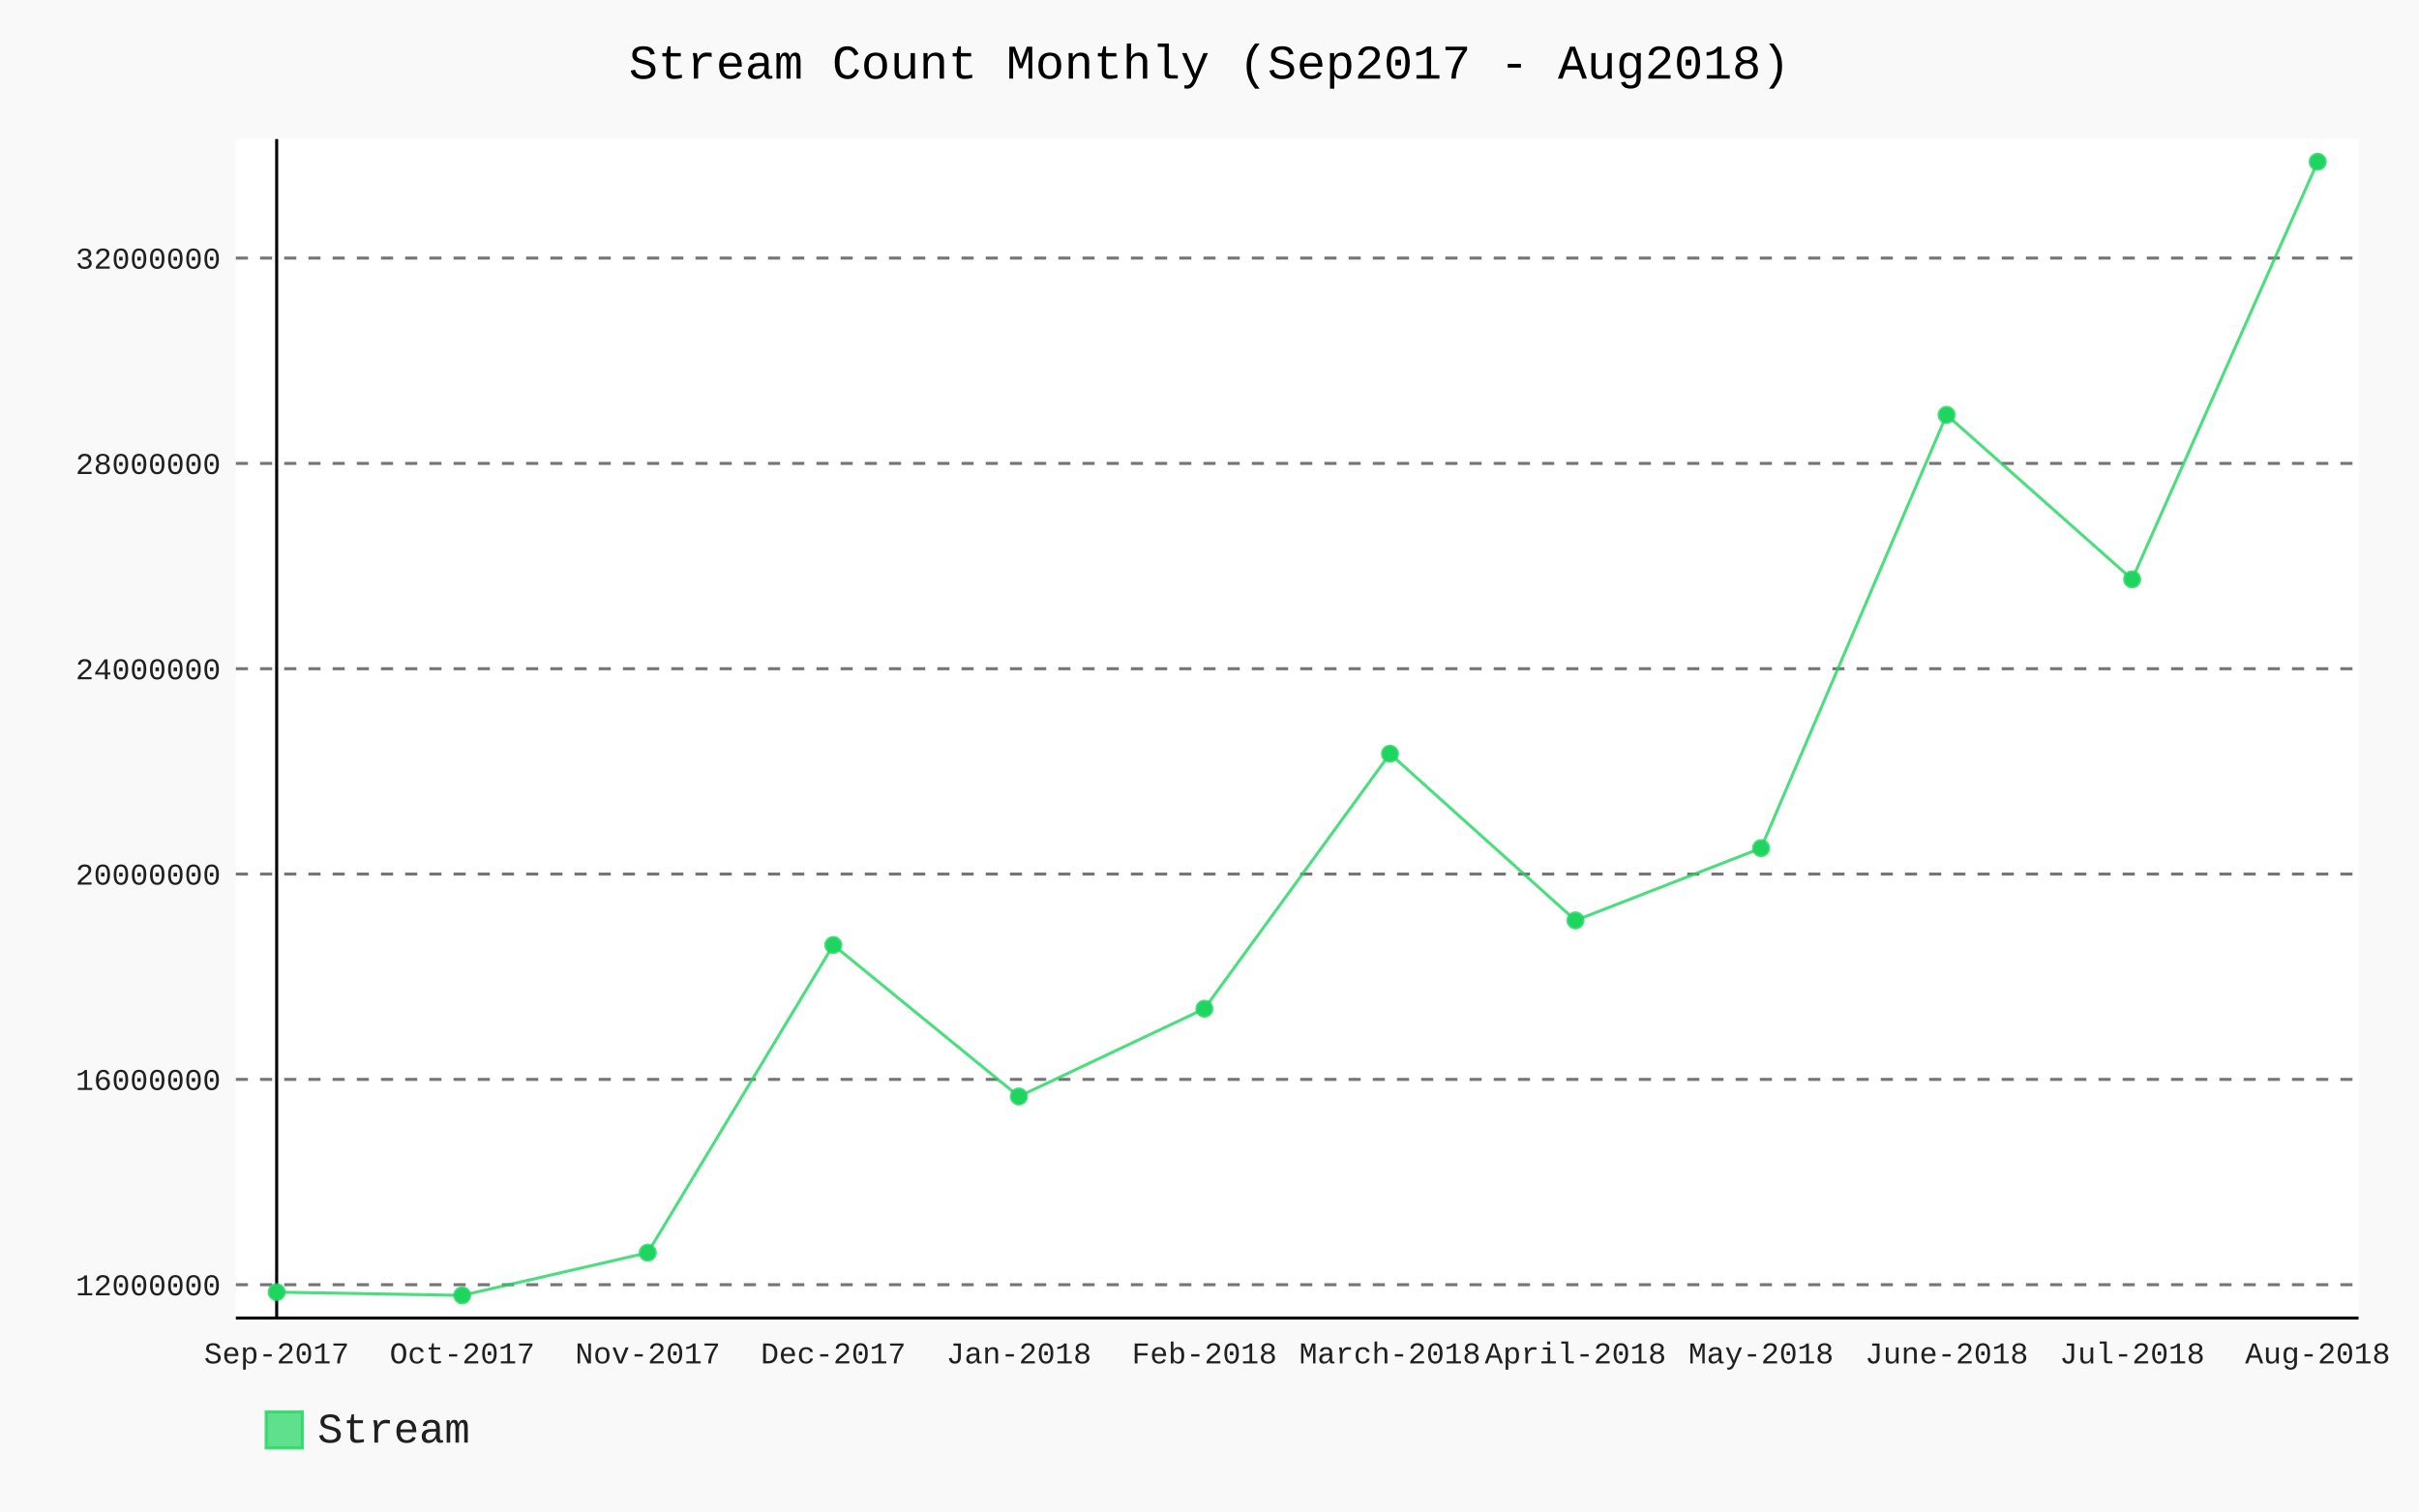
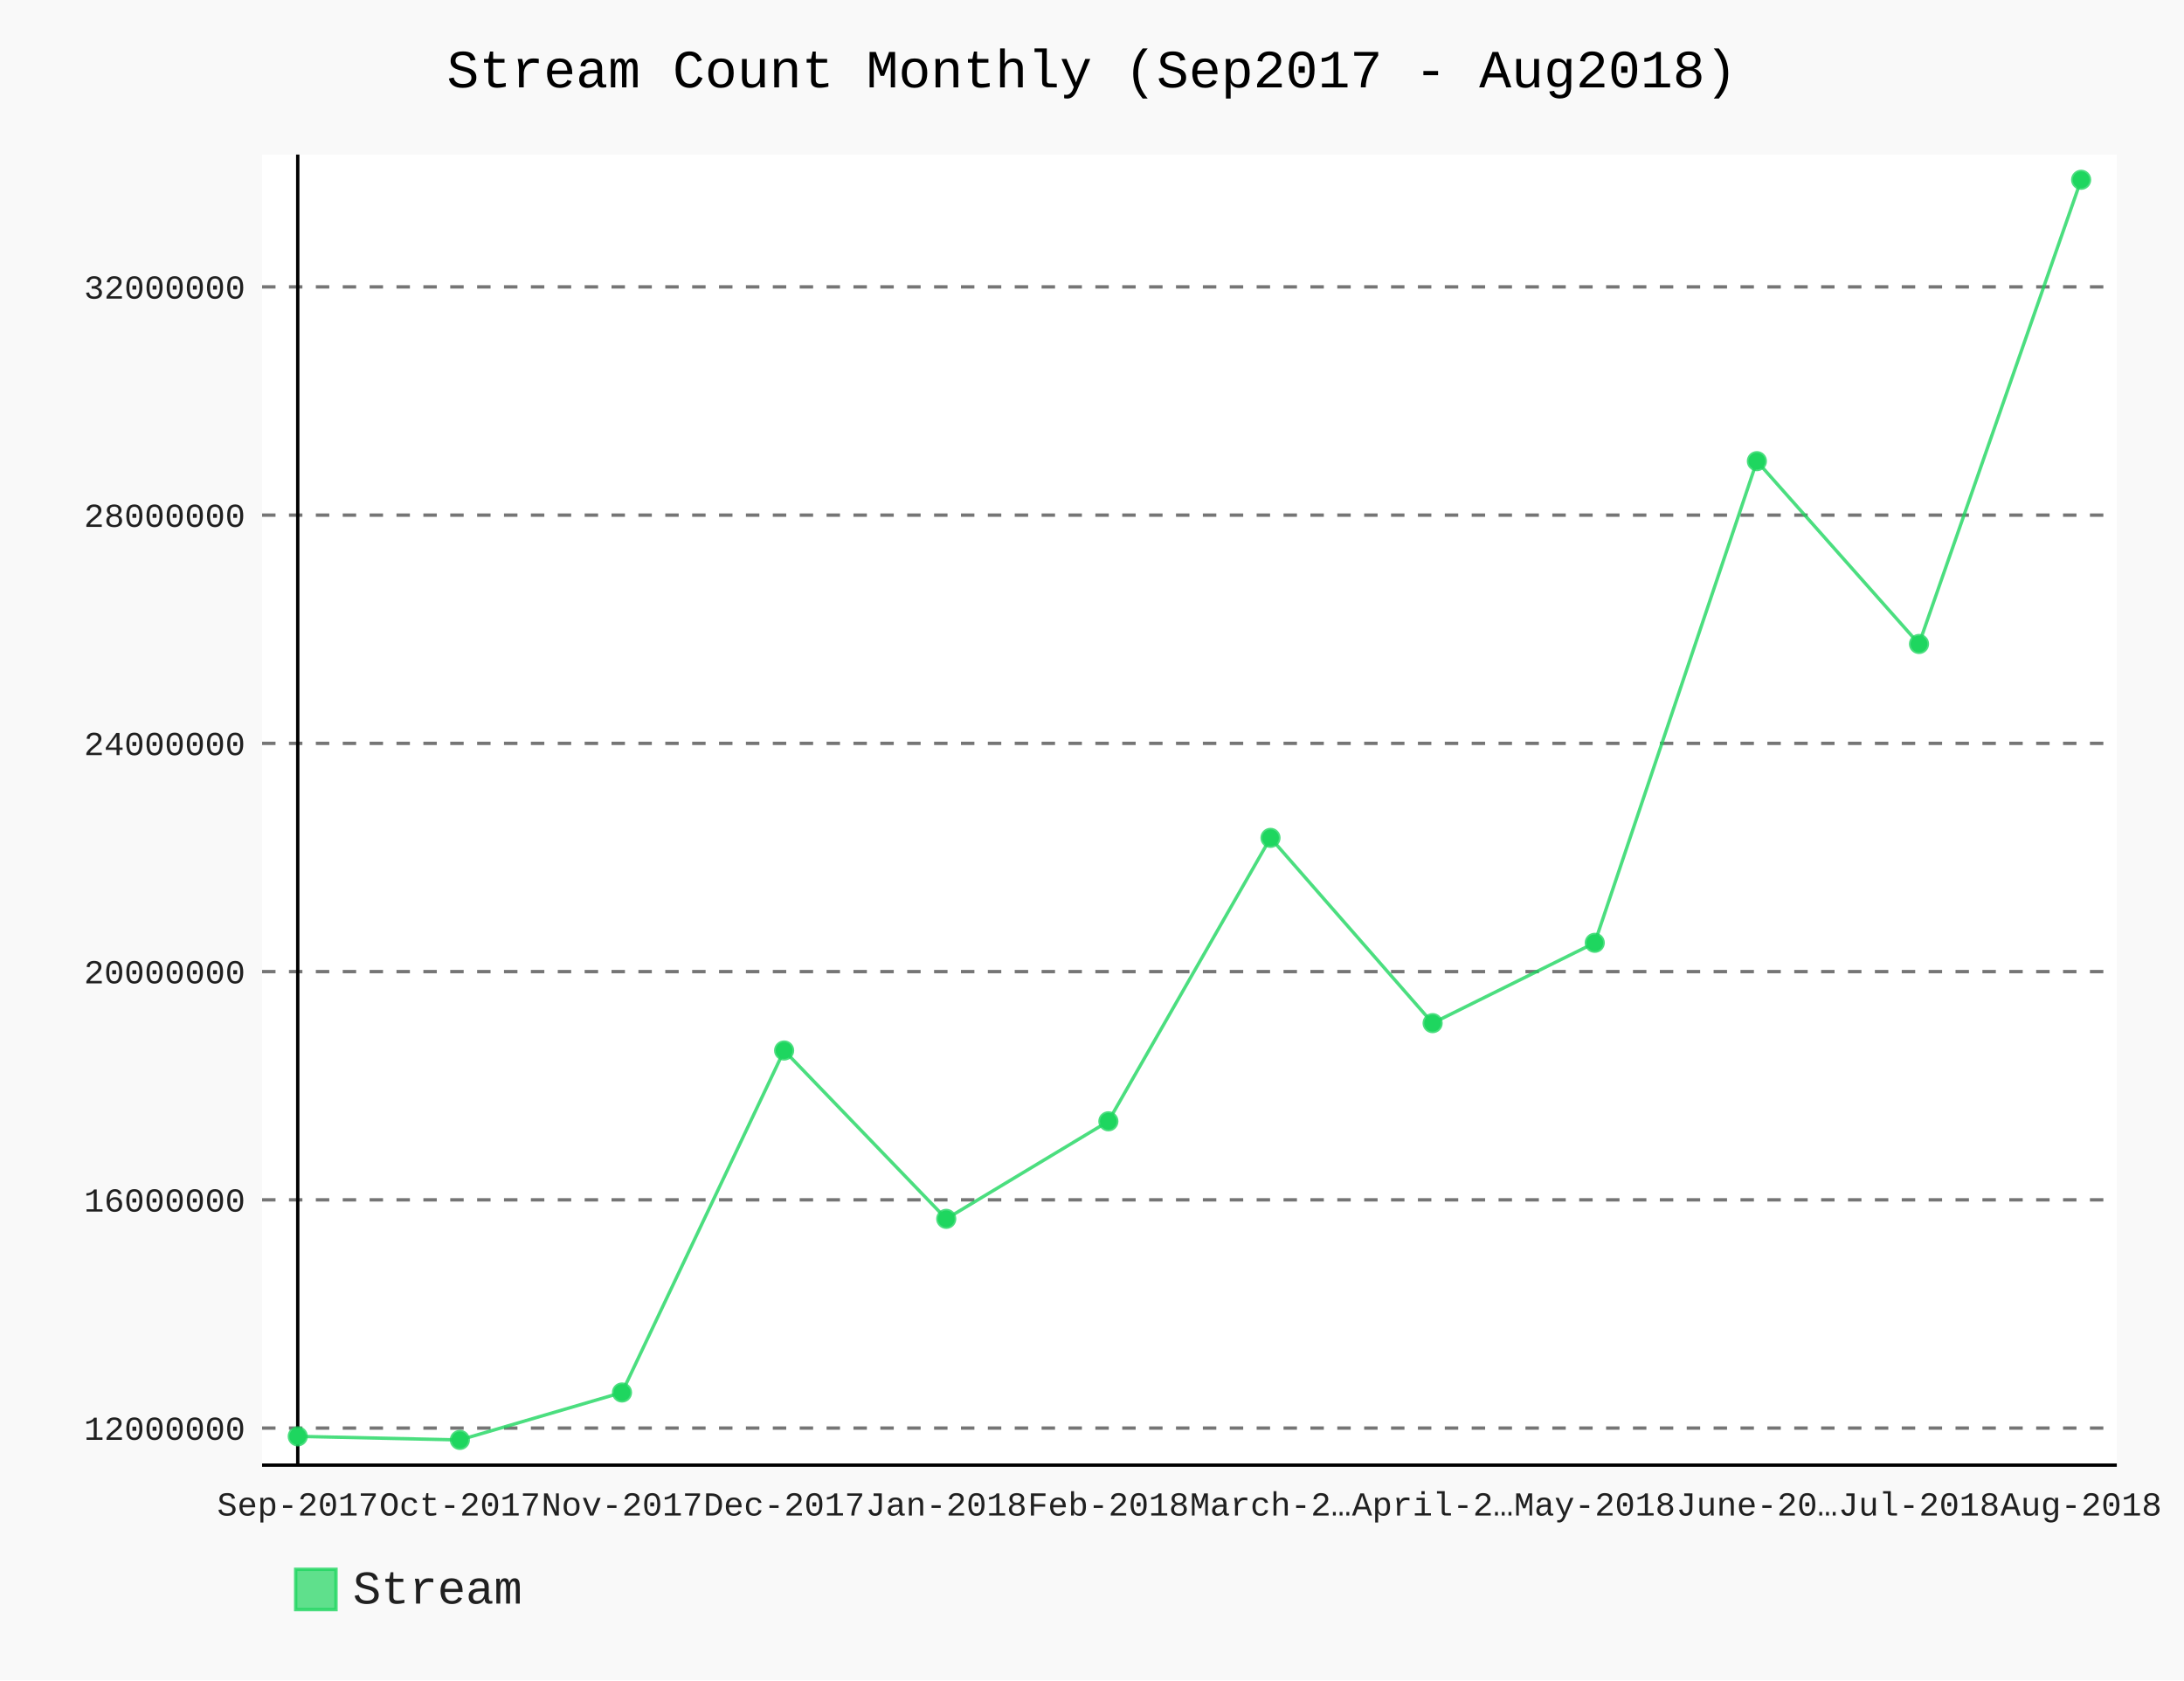
- <svg xmlns="http://www.w3.org/2000/svg" class="pygal-chart" id="chart-966eb836-fa0c-4b7f-a211-ab28d59f91ce" viewBox="0 0 800 500">
+ <svg xmlns="http://www.w3.org/2000/svg" class="pygal-chart" id="chart-08528a95-71f3-4955-a8b9-c32e0c585788" viewBox="0 0 650 500">
  <defs>
-     <style type="text/css">#chart-966eb836-fa0c-4b7f-a211-ab28d59f91ce{-webkit-user-select:none;-webkit-font-smoothing:antialiased;font-family:Consolas,"Liberation Mono",Menlo,Courier,monospace}#chart-966eb836-fa0c-4b7f-a211-ab28d59f91ce .title{font-family:Consolas,"Liberation Mono",Menlo,Courier,monospace;font-size:16px}#chart-966eb836-fa0c-4b7f-a211-ab28d59f91ce .legends .legend text{font-family:Consolas,"Liberation Mono",Menlo,Courier,monospace;font-size:14px}#chart-966eb836-fa0c-4b7f-a211-ab28d59f91ce .axis text{font-family:Consolas,"Liberation Mono",Menlo,Courier,monospace;font-size:10px}#chart-966eb836-fa0c-4b7f-a211-ab28d59f91ce .axis text.major{font-family:Consolas,"Liberation Mono",Menlo,Courier,monospace;font-size:10px}#chart-966eb836-fa0c-4b7f-a211-ab28d59f91ce .text-overlay text.value{font-family:Consolas,"Liberation Mono",Menlo,Courier,monospace;font-size:16px}#chart-966eb836-fa0c-4b7f-a211-ab28d59f91ce .text-overlay text.label{font-family:Consolas,"Liberation Mono",Menlo,Courier,monospace;font-size:10px}#chart-966eb836-fa0c-4b7f-a211-ab28d59f91ce .tooltip{font-family:Consolas,"Liberation Mono",Menlo,Courier,monospace;font-size:14px}#chart-966eb836-fa0c-4b7f-a211-ab28d59f91ce text.no_data{font-family:Consolas,"Liberation Mono",Menlo,Courier,monospace;font-size:64px}
- #chart-966eb836-fa0c-4b7f-a211-ab28d59f91ce{background-color:rgba(249,249,249,1)}#chart-966eb836-fa0c-4b7f-a211-ab28d59f91ce path,#chart-966eb836-fa0c-4b7f-a211-ab28d59f91ce line,#chart-966eb836-fa0c-4b7f-a211-ab28d59f91ce rect,#chart-966eb836-fa0c-4b7f-a211-ab28d59f91ce circle{-webkit-transition:150ms;-moz-transition:150ms;transition:150ms}#chart-966eb836-fa0c-4b7f-a211-ab28d59f91ce .graph &gt; .background{fill:rgba(249,249,249,1)}#chart-966eb836-fa0c-4b7f-a211-ab28d59f91ce .plot &gt; .background{fill:rgba(255,255,255,1)}#chart-966eb836-fa0c-4b7f-a211-ab28d59f91ce .graph{fill:rgba(0,0,0,.87)}#chart-966eb836-fa0c-4b7f-a211-ab28d59f91ce text.no_data{fill:rgba(0,0,0,1)}#chart-966eb836-fa0c-4b7f-a211-ab28d59f91ce .title{fill:rgba(0,0,0,1)}#chart-966eb836-fa0c-4b7f-a211-ab28d59f91ce .legends .legend text{fill:rgba(0,0,0,.87)}#chart-966eb836-fa0c-4b7f-a211-ab28d59f91ce .legends .legend:hover text{fill:rgba(0,0,0,1)}#chart-966eb836-fa0c-4b7f-a211-ab28d59f91ce .axis .line{stroke:rgba(0,0,0,1)}#chart-966eb836-fa0c-4b7f-a211-ab28d59f91ce .axis .guide.line{stroke:rgba(0,0,0,.54)}#chart-966eb836-fa0c-4b7f-a211-ab28d59f91ce .axis .major.line{stroke:rgba(0,0,0,.87)}#chart-966eb836-fa0c-4b7f-a211-ab28d59f91ce .axis text.major{fill:rgba(0,0,0,1)}#chart-966eb836-fa0c-4b7f-a211-ab28d59f91ce .axis.y .guides:hover .guide.line,#chart-966eb836-fa0c-4b7f-a211-ab28d59f91ce .line-graph .axis.x .guides:hover .guide.line,#chart-966eb836-fa0c-4b7f-a211-ab28d59f91ce .stackedline-graph .axis.x .guides:hover .guide.line,#chart-966eb836-fa0c-4b7f-a211-ab28d59f91ce .xy-graph .axis.x .guides:hover .guide.line{stroke:rgba(0,0,0,1)}#chart-966eb836-fa0c-4b7f-a211-ab28d59f91ce .axis .guides:hover text{fill:rgba(0,0,0,1)}#chart-966eb836-fa0c-4b7f-a211-ab28d59f91ce .reactive{fill-opacity:.7;stroke-opacity:.8}#chart-966eb836-fa0c-4b7f-a211-ab28d59f91ce .ci{stroke:rgba(0,0,0,.87)}#chart-966eb836-fa0c-4b7f-a211-ab28d59f91ce .reactive.active,#chart-966eb836-fa0c-4b7f-a211-ab28d59f91ce .active .reactive{fill-opacity:.8;stroke-opacity:.9;stroke-width:4}#chart-966eb836-fa0c-4b7f-a211-ab28d59f91ce .ci .reactive.active{stroke-width:1.5}#chart-966eb836-fa0c-4b7f-a211-ab28d59f91ce .series text{fill:rgba(0,0,0,1)}#chart-966eb836-fa0c-4b7f-a211-ab28d59f91ce .tooltip rect{fill:rgba(255,255,255,1);stroke:rgba(0,0,0,1);-webkit-transition:opacity 150ms;-moz-transition:opacity 150ms;transition:opacity 150ms}#chart-966eb836-fa0c-4b7f-a211-ab28d59f91ce .tooltip .label{fill:rgba(0,0,0,.87)}#chart-966eb836-fa0c-4b7f-a211-ab28d59f91ce .tooltip .label{fill:rgba(0,0,0,.87)}#chart-966eb836-fa0c-4b7f-a211-ab28d59f91ce .tooltip .legend{font-size:.8em;fill:rgba(0,0,0,.54)}#chart-966eb836-fa0c-4b7f-a211-ab28d59f91ce .tooltip .x_label{font-size:.6em;fill:rgba(0,0,0,1)}#chart-966eb836-fa0c-4b7f-a211-ab28d59f91ce .tooltip .xlink{font-size:.5em;text-decoration:underline}#chart-966eb836-fa0c-4b7f-a211-ab28d59f91ce .tooltip .value{font-size:1.5em}#chart-966eb836-fa0c-4b7f-a211-ab28d59f91ce .bound{font-size:.5em}#chart-966eb836-fa0c-4b7f-a211-ab28d59f91ce .max-value{font-size:.75em;fill:rgba(0,0,0,.54)}#chart-966eb836-fa0c-4b7f-a211-ab28d59f91ce .map-element{fill:rgba(255,255,255,1);stroke:rgba(0,0,0,.54) !important}#chart-966eb836-fa0c-4b7f-a211-ab28d59f91ce .map-element .reactive{fill-opacity:inherit;stroke-opacity:inherit}#chart-966eb836-fa0c-4b7f-a211-ab28d59f91ce .color-0,#chart-966eb836-fa0c-4b7f-a211-ab28d59f91ce .color-0 a:visited{stroke:#1ed65f;fill:#1ed65f}#chart-966eb836-fa0c-4b7f-a211-ab28d59f91ce .text-overlay .color-0 text{fill:black}
- #chart-966eb836-fa0c-4b7f-a211-ab28d59f91ce text.no_data{text-anchor:middle}#chart-966eb836-fa0c-4b7f-a211-ab28d59f91ce .guide.line{fill:none}#chart-966eb836-fa0c-4b7f-a211-ab28d59f91ce .centered{text-anchor:middle}#chart-966eb836-fa0c-4b7f-a211-ab28d59f91ce .title{text-anchor:middle}#chart-966eb836-fa0c-4b7f-a211-ab28d59f91ce .legends .legend text{fill-opacity:1}#chart-966eb836-fa0c-4b7f-a211-ab28d59f91ce .axis.x text{text-anchor:middle}#chart-966eb836-fa0c-4b7f-a211-ab28d59f91ce .axis.x:not(.web) text[transform]{text-anchor:start}#chart-966eb836-fa0c-4b7f-a211-ab28d59f91ce .axis.x:not(.web) text[transform].backwards{text-anchor:end}#chart-966eb836-fa0c-4b7f-a211-ab28d59f91ce .axis.y text{text-anchor:end}#chart-966eb836-fa0c-4b7f-a211-ab28d59f91ce .axis.y text[transform].backwards{text-anchor:start}#chart-966eb836-fa0c-4b7f-a211-ab28d59f91ce .axis.y2 text{text-anchor:start}#chart-966eb836-fa0c-4b7f-a211-ab28d59f91ce .axis.y2 text[transform].backwards{text-anchor:end}#chart-966eb836-fa0c-4b7f-a211-ab28d59f91ce .axis .guide.line{stroke-dasharray:4,4}#chart-966eb836-fa0c-4b7f-a211-ab28d59f91ce .axis .major.guide.line{stroke-dasharray:6,6}#chart-966eb836-fa0c-4b7f-a211-ab28d59f91ce .horizontal .axis.y .guide.line,#chart-966eb836-fa0c-4b7f-a211-ab28d59f91ce .horizontal .axis.y2 .guide.line,#chart-966eb836-fa0c-4b7f-a211-ab28d59f91ce .vertical .axis.x .guide.line{opacity:0}#chart-966eb836-fa0c-4b7f-a211-ab28d59f91ce .horizontal .axis.always_show .guide.line,#chart-966eb836-fa0c-4b7f-a211-ab28d59f91ce .vertical .axis.always_show .guide.line{opacity:1 !important}#chart-966eb836-fa0c-4b7f-a211-ab28d59f91ce .axis.y .guides:hover .guide.line,#chart-966eb836-fa0c-4b7f-a211-ab28d59f91ce .axis.y2 .guides:hover .guide.line,#chart-966eb836-fa0c-4b7f-a211-ab28d59f91ce .axis.x .guides:hover .guide.line{opacity:1}#chart-966eb836-fa0c-4b7f-a211-ab28d59f91ce .axis .guides:hover text{opacity:1}#chart-966eb836-fa0c-4b7f-a211-ab28d59f91ce .nofill{fill:none}#chart-966eb836-fa0c-4b7f-a211-ab28d59f91ce .subtle-fill{fill-opacity:.2}#chart-966eb836-fa0c-4b7f-a211-ab28d59f91ce .dot{stroke-width:1px;fill-opacity:1}#chart-966eb836-fa0c-4b7f-a211-ab28d59f91ce .dot.active{stroke-width:5px}#chart-966eb836-fa0c-4b7f-a211-ab28d59f91ce .dot.negative{fill:transparent}#chart-966eb836-fa0c-4b7f-a211-ab28d59f91ce text,#chart-966eb836-fa0c-4b7f-a211-ab28d59f91ce tspan{stroke:none !important}#chart-966eb836-fa0c-4b7f-a211-ab28d59f91ce .series text.active{opacity:1}#chart-966eb836-fa0c-4b7f-a211-ab28d59f91ce .tooltip rect{fill-opacity:.95;stroke-width:.5}#chart-966eb836-fa0c-4b7f-a211-ab28d59f91ce .tooltip text{fill-opacity:1}#chart-966eb836-fa0c-4b7f-a211-ab28d59f91ce .showable{visibility:hidden}#chart-966eb836-fa0c-4b7f-a211-ab28d59f91ce .showable.shown{visibility:visible}#chart-966eb836-fa0c-4b7f-a211-ab28d59f91ce .gauge-background{fill:rgba(229,229,229,1);stroke:none}#chart-966eb836-fa0c-4b7f-a211-ab28d59f91ce .bg-lines{stroke:rgba(249,249,249,1);stroke-width:2px}</style>
+     <style type="text/css">#chart-08528a95-71f3-4955-a8b9-c32e0c585788{-webkit-user-select:none;-webkit-font-smoothing:antialiased;font-family:Consolas,"Liberation Mono",Menlo,Courier,monospace}#chart-08528a95-71f3-4955-a8b9-c32e0c585788 .title{font-family:Consolas,"Liberation Mono",Menlo,Courier,monospace;font-size:16px}#chart-08528a95-71f3-4955-a8b9-c32e0c585788 .legends .legend text{font-family:Consolas,"Liberation Mono",Menlo,Courier,monospace;font-size:14px}#chart-08528a95-71f3-4955-a8b9-c32e0c585788 .axis text{font-family:Consolas,"Liberation Mono",Menlo,Courier,monospace;font-size:10px}#chart-08528a95-71f3-4955-a8b9-c32e0c585788 .axis text.major{font-family:Consolas,"Liberation Mono",Menlo,Courier,monospace;font-size:10px}#chart-08528a95-71f3-4955-a8b9-c32e0c585788 .text-overlay text.value{font-family:Consolas,"Liberation Mono",Menlo,Courier,monospace;font-size:16px}#chart-08528a95-71f3-4955-a8b9-c32e0c585788 .text-overlay text.label{font-family:Consolas,"Liberation Mono",Menlo,Courier,monospace;font-size:10px}#chart-08528a95-71f3-4955-a8b9-c32e0c585788 .tooltip{font-family:Consolas,"Liberation Mono",Menlo,Courier,monospace;font-size:14px}#chart-08528a95-71f3-4955-a8b9-c32e0c585788 text.no_data{font-family:Consolas,"Liberation Mono",Menlo,Courier,monospace;font-size:64px}
+ #chart-08528a95-71f3-4955-a8b9-c32e0c585788{background-color:rgba(249,249,249,1)}#chart-08528a95-71f3-4955-a8b9-c32e0c585788 path,#chart-08528a95-71f3-4955-a8b9-c32e0c585788 line,#chart-08528a95-71f3-4955-a8b9-c32e0c585788 rect,#chart-08528a95-71f3-4955-a8b9-c32e0c585788 circle{-webkit-transition:150ms;-moz-transition:150ms;transition:150ms}#chart-08528a95-71f3-4955-a8b9-c32e0c585788 .graph &gt; .background{fill:rgba(249,249,249,1)}#chart-08528a95-71f3-4955-a8b9-c32e0c585788 .plot &gt; .background{fill:rgba(255,255,255,1)}#chart-08528a95-71f3-4955-a8b9-c32e0c585788 .graph{fill:rgba(0,0,0,.87)}#chart-08528a95-71f3-4955-a8b9-c32e0c585788 text.no_data{fill:rgba(0,0,0,1)}#chart-08528a95-71f3-4955-a8b9-c32e0c585788 .title{fill:rgba(0,0,0,1)}#chart-08528a95-71f3-4955-a8b9-c32e0c585788 .legends .legend text{fill:rgba(0,0,0,.87)}#chart-08528a95-71f3-4955-a8b9-c32e0c585788 .legends .legend:hover text{fill:rgba(0,0,0,1)}#chart-08528a95-71f3-4955-a8b9-c32e0c585788 .axis .line{stroke:rgba(0,0,0,1)}#chart-08528a95-71f3-4955-a8b9-c32e0c585788 .axis .guide.line{stroke:rgba(0,0,0,.54)}#chart-08528a95-71f3-4955-a8b9-c32e0c585788 .axis .major.line{stroke:rgba(0,0,0,.87)}#chart-08528a95-71f3-4955-a8b9-c32e0c585788 .axis text.major{fill:rgba(0,0,0,1)}#chart-08528a95-71f3-4955-a8b9-c32e0c585788 .axis.y .guides:hover .guide.line,#chart-08528a95-71f3-4955-a8b9-c32e0c585788 .line-graph .axis.x .guides:hover .guide.line,#chart-08528a95-71f3-4955-a8b9-c32e0c585788 .stackedline-graph .axis.x .guides:hover .guide.line,#chart-08528a95-71f3-4955-a8b9-c32e0c585788 .xy-graph .axis.x .guides:hover .guide.line{stroke:rgba(0,0,0,1)}#chart-08528a95-71f3-4955-a8b9-c32e0c585788 .axis .guides:hover text{fill:rgba(0,0,0,1)}#chart-08528a95-71f3-4955-a8b9-c32e0c585788 .reactive{fill-opacity:.7;stroke-opacity:.8}#chart-08528a95-71f3-4955-a8b9-c32e0c585788 .ci{stroke:rgba(0,0,0,.87)}#chart-08528a95-71f3-4955-a8b9-c32e0c585788 .reactive.active,#chart-08528a95-71f3-4955-a8b9-c32e0c585788 .active .reactive{fill-opacity:.8;stroke-opacity:.9;stroke-width:4}#chart-08528a95-71f3-4955-a8b9-c32e0c585788 .ci .reactive.active{stroke-width:1.5}#chart-08528a95-71f3-4955-a8b9-c32e0c585788 .series text{fill:rgba(0,0,0,1)}#chart-08528a95-71f3-4955-a8b9-c32e0c585788 .tooltip rect{fill:rgba(255,255,255,1);stroke:rgba(0,0,0,1);-webkit-transition:opacity 150ms;-moz-transition:opacity 150ms;transition:opacity 150ms}#chart-08528a95-71f3-4955-a8b9-c32e0c585788 .tooltip .label{fill:rgba(0,0,0,.87)}#chart-08528a95-71f3-4955-a8b9-c32e0c585788 .tooltip .label{fill:rgba(0,0,0,.87)}#chart-08528a95-71f3-4955-a8b9-c32e0c585788 .tooltip .legend{font-size:.8em;fill:rgba(0,0,0,.54)}#chart-08528a95-71f3-4955-a8b9-c32e0c585788 .tooltip .x_label{font-size:.6em;fill:rgba(0,0,0,1)}#chart-08528a95-71f3-4955-a8b9-c32e0c585788 .tooltip .xlink{font-size:.5em;text-decoration:underline}#chart-08528a95-71f3-4955-a8b9-c32e0c585788 .tooltip .value{font-size:1.5em}#chart-08528a95-71f3-4955-a8b9-c32e0c585788 .bound{font-size:.5em}#chart-08528a95-71f3-4955-a8b9-c32e0c585788 .max-value{font-size:.75em;fill:rgba(0,0,0,.54)}#chart-08528a95-71f3-4955-a8b9-c32e0c585788 .map-element{fill:rgba(255,255,255,1);stroke:rgba(0,0,0,.54) !important}#chart-08528a95-71f3-4955-a8b9-c32e0c585788 .map-element .reactive{fill-opacity:inherit;stroke-opacity:inherit}#chart-08528a95-71f3-4955-a8b9-c32e0c585788 .color-0,#chart-08528a95-71f3-4955-a8b9-c32e0c585788 .color-0 a:visited{stroke:#1ed65f;fill:#1ed65f}#chart-08528a95-71f3-4955-a8b9-c32e0c585788 .text-overlay .color-0 text{fill:black}
+ #chart-08528a95-71f3-4955-a8b9-c32e0c585788 text.no_data{text-anchor:middle}#chart-08528a95-71f3-4955-a8b9-c32e0c585788 .guide.line{fill:none}#chart-08528a95-71f3-4955-a8b9-c32e0c585788 .centered{text-anchor:middle}#chart-08528a95-71f3-4955-a8b9-c32e0c585788 .title{text-anchor:middle}#chart-08528a95-71f3-4955-a8b9-c32e0c585788 .legends .legend text{fill-opacity:1}#chart-08528a95-71f3-4955-a8b9-c32e0c585788 .axis.x text{text-anchor:middle}#chart-08528a95-71f3-4955-a8b9-c32e0c585788 .axis.x:not(.web) text[transform]{text-anchor:start}#chart-08528a95-71f3-4955-a8b9-c32e0c585788 .axis.x:not(.web) text[transform].backwards{text-anchor:end}#chart-08528a95-71f3-4955-a8b9-c32e0c585788 .axis.y text{text-anchor:end}#chart-08528a95-71f3-4955-a8b9-c32e0c585788 .axis.y text[transform].backwards{text-anchor:start}#chart-08528a95-71f3-4955-a8b9-c32e0c585788 .axis.y2 text{text-anchor:start}#chart-08528a95-71f3-4955-a8b9-c32e0c585788 .axis.y2 text[transform].backwards{text-anchor:end}#chart-08528a95-71f3-4955-a8b9-c32e0c585788 .axis .guide.line{stroke-dasharray:4,4}#chart-08528a95-71f3-4955-a8b9-c32e0c585788 .axis .major.guide.line{stroke-dasharray:6,6}#chart-08528a95-71f3-4955-a8b9-c32e0c585788 .horizontal .axis.y .guide.line,#chart-08528a95-71f3-4955-a8b9-c32e0c585788 .horizontal .axis.y2 .guide.line,#chart-08528a95-71f3-4955-a8b9-c32e0c585788 .vertical .axis.x .guide.line{opacity:0}#chart-08528a95-71f3-4955-a8b9-c32e0c585788 .horizontal .axis.always_show .guide.line,#chart-08528a95-71f3-4955-a8b9-c32e0c585788 .vertical .axis.always_show .guide.line{opacity:1 !important}#chart-08528a95-71f3-4955-a8b9-c32e0c585788 .axis.y .guides:hover .guide.line,#chart-08528a95-71f3-4955-a8b9-c32e0c585788 .axis.y2 .guides:hover .guide.line,#chart-08528a95-71f3-4955-a8b9-c32e0c585788 .axis.x .guides:hover .guide.line{opacity:1}#chart-08528a95-71f3-4955-a8b9-c32e0c585788 .axis .guides:hover text{opacity:1}#chart-08528a95-71f3-4955-a8b9-c32e0c585788 .nofill{fill:none}#chart-08528a95-71f3-4955-a8b9-c32e0c585788 .subtle-fill{fill-opacity:.2}#chart-08528a95-71f3-4955-a8b9-c32e0c585788 .dot{stroke-width:1px;fill-opacity:1}#chart-08528a95-71f3-4955-a8b9-c32e0c585788 .dot.active{stroke-width:5px}#chart-08528a95-71f3-4955-a8b9-c32e0c585788 .dot.negative{fill:transparent}#chart-08528a95-71f3-4955-a8b9-c32e0c585788 text,#chart-08528a95-71f3-4955-a8b9-c32e0c585788 tspan{stroke:none !important}#chart-08528a95-71f3-4955-a8b9-c32e0c585788 .series text.active{opacity:1}#chart-08528a95-71f3-4955-a8b9-c32e0c585788 .tooltip rect{fill-opacity:.95;stroke-width:.5}#chart-08528a95-71f3-4955-a8b9-c32e0c585788 .tooltip text{fill-opacity:1}#chart-08528a95-71f3-4955-a8b9-c32e0c585788 .showable{visibility:hidden}#chart-08528a95-71f3-4955-a8b9-c32e0c585788 .showable.shown{visibility:visible}#chart-08528a95-71f3-4955-a8b9-c32e0c585788 .gauge-background{fill:rgba(229,229,229,1);stroke:none}#chart-08528a95-71f3-4955-a8b9-c32e0c585788 .bg-lines{stroke:rgba(249,249,249,1);stroke-width:2px}</style>
  </defs>
  <g class="graph line-graph vertical">
-     <rect class="background" height="500" width="800" x="0" y="0" />
+     <rect class="background" height="500" width="650" x="0" y="0" />
    <g class="plot" transform="translate(78, 46)">
-       <rect class="background" height="390.0" width="702.0" x="0" y="0" />
+       <rect class="background" height="390.0" width="552.0" x="0" y="0" />
      <g class="axis y always_show">
-         <path class="line" d="M0 390 h702" />
+         <path class="line" d="M0 390 h552" />
        <g class="guides">
-           <path class="guide line" d="M0 378.975 h702" />
+           <path class="guide line" d="M0 378.975 h552" />
          <text class="" x="-5" y="382.475">12000000</text>
        </g>
        <g class="guides">
-           <path class="guide line" d="M0 311.055 h702" />
+           <path class="guide line" d="M0 311.055 h552" />
          <text class="" x="-5" y="314.555">16000000</text>
        </g>
        <g class="guides">
-           <path class="guide line" d="M0 243.134 h702" />
+           <path class="guide line" d="M0 243.134 h552" />
          <text class="" x="-5" y="246.634">20000000</text>
        </g>
        <g class="guides">
-           <path class="guide line" d="M0 175.213 h702" />
+           <path class="guide line" d="M0 175.213 h552" />
          <text class="" x="-5" y="178.713">24000000</text>
        </g>
        <g class="guides">
-           <path class="guide line" d="M0 107.293 h702" />
+           <path class="guide line" d="M0 107.293 h552" />
          <text class="" x="-5" y="110.793">28000000</text>
        </g>
        <g class="guides">
-           <path class="guide line" d="M0 39.372 h702" />
+           <path class="guide line" d="M0 39.372 h552" />
          <text class="" x="-5" y="42.872">32000000</text>
        </g>
      </g>
      <g class="axis x">
        <g class="guides">
-           <path class="line" d="M13.5 0 v390" />
-           <text class="" x="13.5" y="405.0">Sep-2017</text>
+           <path class="line" d="M10.615 0 v390" />
+           <text class="" x="10.615" y="405.0">Sep-2017</text>
        </g>
        <g class="guides">
-           <path class="guide line" d="M74.864 0 v390" />
-           <text class="" x="74.864" y="405.0">Oct-2017</text>
+           <path class="guide line" d="M58.867 0 v390" />
+           <text class="" x="58.867" y="405.0">Oct-2017</text>
        </g>
        <g class="guides">
-           <path class="guide line" d="M136.227 0 v390" />
-           <text class="" x="136.227" y="405.0">Nov-2017</text>
+           <path class="guide line" d="M107.119 0 v390" />
+           <text class="" x="107.119" y="405.0">Nov-2017</text>
        </g>
        <g class="guides">
-           <path class="guide line" d="M197.591 0 v390" />
-           <text class="" x="197.591" y="405.0">Dec-2017</text>
+           <path class="guide line" d="M155.371 0 v390" />
+           <text class="" x="155.371" y="405.0">Dec-2017</text>
        </g>
        <g class="guides">
-           <path class="guide line" d="M258.955 0 v390" />
-           <text class="" x="258.955" y="405.0">Jan-2018</text>
+           <path class="guide line" d="M203.622 0 v390" />
+           <text class="" x="203.622" y="405.0">Jan-2018</text>
        </g>
        <g class="guides">
-           <path class="guide line" d="M320.318 0 v390" />
-           <text class="" x="320.318" y="405.0">Feb-2018</text>
+           <path class="guide line" d="M251.874 0 v390" />
+           <text class="" x="251.874" y="405.0">Feb-2018</text>
        </g>
        <g class="guides">
-           <path class="guide line" d="M381.682 0 v390" />
-           <text class="" x="381.682" y="405.0">March-2018</text>
+           <path class="guide line" d="M300.126 0 v390" />
+           <text class="" x="300.126" y="405.0">March-2…</text>
        </g>
        <g class="guides">
-           <path class="guide line" d="M443.045 0 v390" />
-           <text class="" x="443.045" y="405.0">April-2018</text>
+           <path class="guide line" d="M348.378 0 v390" />
+           <text class="" x="348.378" y="405.0">April-2…</text>
        </g>
        <g class="guides">
-           <path class="guide line" d="M504.409 0 v390" />
-           <text class="" x="504.409" y="405.0">May-2018</text>
+           <path class="guide line" d="M396.629 0 v390" />
+           <text class="" x="396.629" y="405.0">May-2018</text>
        </g>
        <g class="guides">
-           <path class="guide line" d="M565.773 0 v390" />
-           <text class="" x="565.773" y="405.0">June-2018</text>
+           <path class="guide line" d="M444.881 0 v390" />
+           <text class="" x="444.881" y="405.0">June-20…</text>
        </g>
        <g class="guides">
-           <path class="guide line" d="M627.136 0 v390" />
-           <text class="" x="627.136" y="405.0">Jul-2018</text>
+           <path class="guide line" d="M493.133 0 v390" />
+           <text class="" x="493.133" y="405.0">Jul-2018</text>
        </g>
        <g class="guides">
-           <path class="guide line" d="M688.5 0 v390" />
-           <text class="" x="688.5" y="405.0">Aug-2018</text>
+           <path class="guide line" d="M541.385 0 v390" />
+           <text class="" x="541.385" y="405.0">Aug-2018</text>
        </g>
      </g>
      <g class="series serie-0 color-0">
-         <path class="line reactive nofill" d="M13.5 381.435 L74.864 382.5 136.227 368.385 197.591 266.611 258.955 316.712 320.318 287.684 381.682 203.336 443.045 258.471 504.409 234.565 565.773 91.233 627.136 145.637 688.5 7.5" />
+         <path class="line reactive nofill" d="M10.615 381.435 L58.867 382.5 107.119 368.385 155.371 266.611 203.622 316.712 251.874 287.684 300.126 203.336 348.378 258.471 396.629 234.565 444.881 91.233 493.133 145.637 541.385 7.5" />
      </g>
    </g>
    <g class="titles">
-       <text class="title plot_title" x="400.0" y="26">Stream Count Monthly (Sep2017 - Aug2018)</text>
+       <text class="title plot_title" x="325.0" y="26">Stream Count Monthly (Sep2017 - Aug2018)</text>
    </g>
    <g class="plot overlay" transform="translate(78, 46)">
      <g class="series serie-0 color-0">
        <g class="dots">
-           <circle class="dot reactive tooltip-trigger" cx="13.5" cy="381.435" r="2.5" />
+           <circle class="dot reactive tooltip-trigger" cx="10.615" cy="381.435" r="2.5" />
        </g>
        <g class="dots">
-           <circle class="dot reactive tooltip-trigger" cx="74.864" cy="382.5" r="2.5" />
+           <circle class="dot reactive tooltip-trigger" cx="58.867" cy="382.5" r="2.5" />
        </g>
        <g class="dots">
-           <circle class="dot reactive tooltip-trigger" cx="136.227" cy="368.385" r="2.5" />
+           <circle class="dot reactive tooltip-trigger" cx="107.119" cy="368.385" r="2.5" />
        </g>
        <g class="dots">
-           <circle class="dot reactive tooltip-trigger" cx="197.591" cy="266.611" r="2.5" />
+           <circle class="dot reactive tooltip-trigger" cx="155.371" cy="266.611" r="2.5" />
        </g>
        <g class="dots">
-           <circle class="dot reactive tooltip-trigger" cx="258.955" cy="316.712" r="2.5" />
+           <circle class="dot reactive tooltip-trigger" cx="203.622" cy="316.712" r="2.5" />
        </g>
        <g class="dots">
-           <circle class="dot reactive tooltip-trigger" cx="320.318" cy="287.684" r="2.5" />
+           <circle class="dot reactive tooltip-trigger" cx="251.874" cy="287.684" r="2.5" />
        </g>
        <g class="dots">
-           <circle class="dot reactive tooltip-trigger" cx="381.682" cy="203.336" r="2.5" />
+           <circle class="dot reactive tooltip-trigger" cx="300.126" cy="203.336" r="2.5" />
        </g>
        <g class="dots">
-           <circle class="dot reactive tooltip-trigger" cx="443.045" cy="258.471" r="2.5" />
+           <circle class="dot reactive tooltip-trigger" cx="348.378" cy="258.471" r="2.5" />
        </g>
        <g class="dots">
-           <circle class="dot reactive tooltip-trigger" cx="504.409" cy="234.565" r="2.5" />
+           <circle class="dot reactive tooltip-trigger" cx="396.629" cy="234.565" r="2.5" />
        </g>
        <g class="dots">
-           <circle class="dot reactive tooltip-trigger" cx="565.773" cy="91.233" r="2.5" />
+           <circle class="dot reactive tooltip-trigger" cx="444.881" cy="91.233" r="2.5" />
        </g>
        <g class="dots">
-           <circle class="dot reactive tooltip-trigger" cx="627.136" cy="145.637" r="2.5" />
+           <circle class="dot reactive tooltip-trigger" cx="493.133" cy="145.637" r="2.5" />
        </g>
        <g class="dots">
-           <circle class="dot reactive tooltip-trigger" cx="688.5" cy="7.5" r="2.5" />
+           <circle class="dot reactive tooltip-trigger" cx="541.385" cy="7.5" r="2.5" />
        </g>
      </g>
    </g>
    <g class="plot text-overlay" transform="translate(78, 46)">
      <g class="series serie-0 color-0" />
    </g>
    <g class="plot tooltip-overlay" transform="translate(78, 46)">
      <g class="tooltip" style="opacity: 0" transform="translate(0 0)">
        <rect class="tooltip-box" height="0" rx="0" ry="0" width="0" />
        <g class="text" />
      </g>
    </g>
    <g class="legends" transform="translate(88, 466)">
      <g class="legend reactive activate-serie" id="activate-serie-0">
        <rect class="color-0 reactive" height="12" width="12" x="0.0" y="1.0" />
        <text x="17.0" y="11.2">Stream</text>
      </g>
    </g>
  </g>
</svg>
